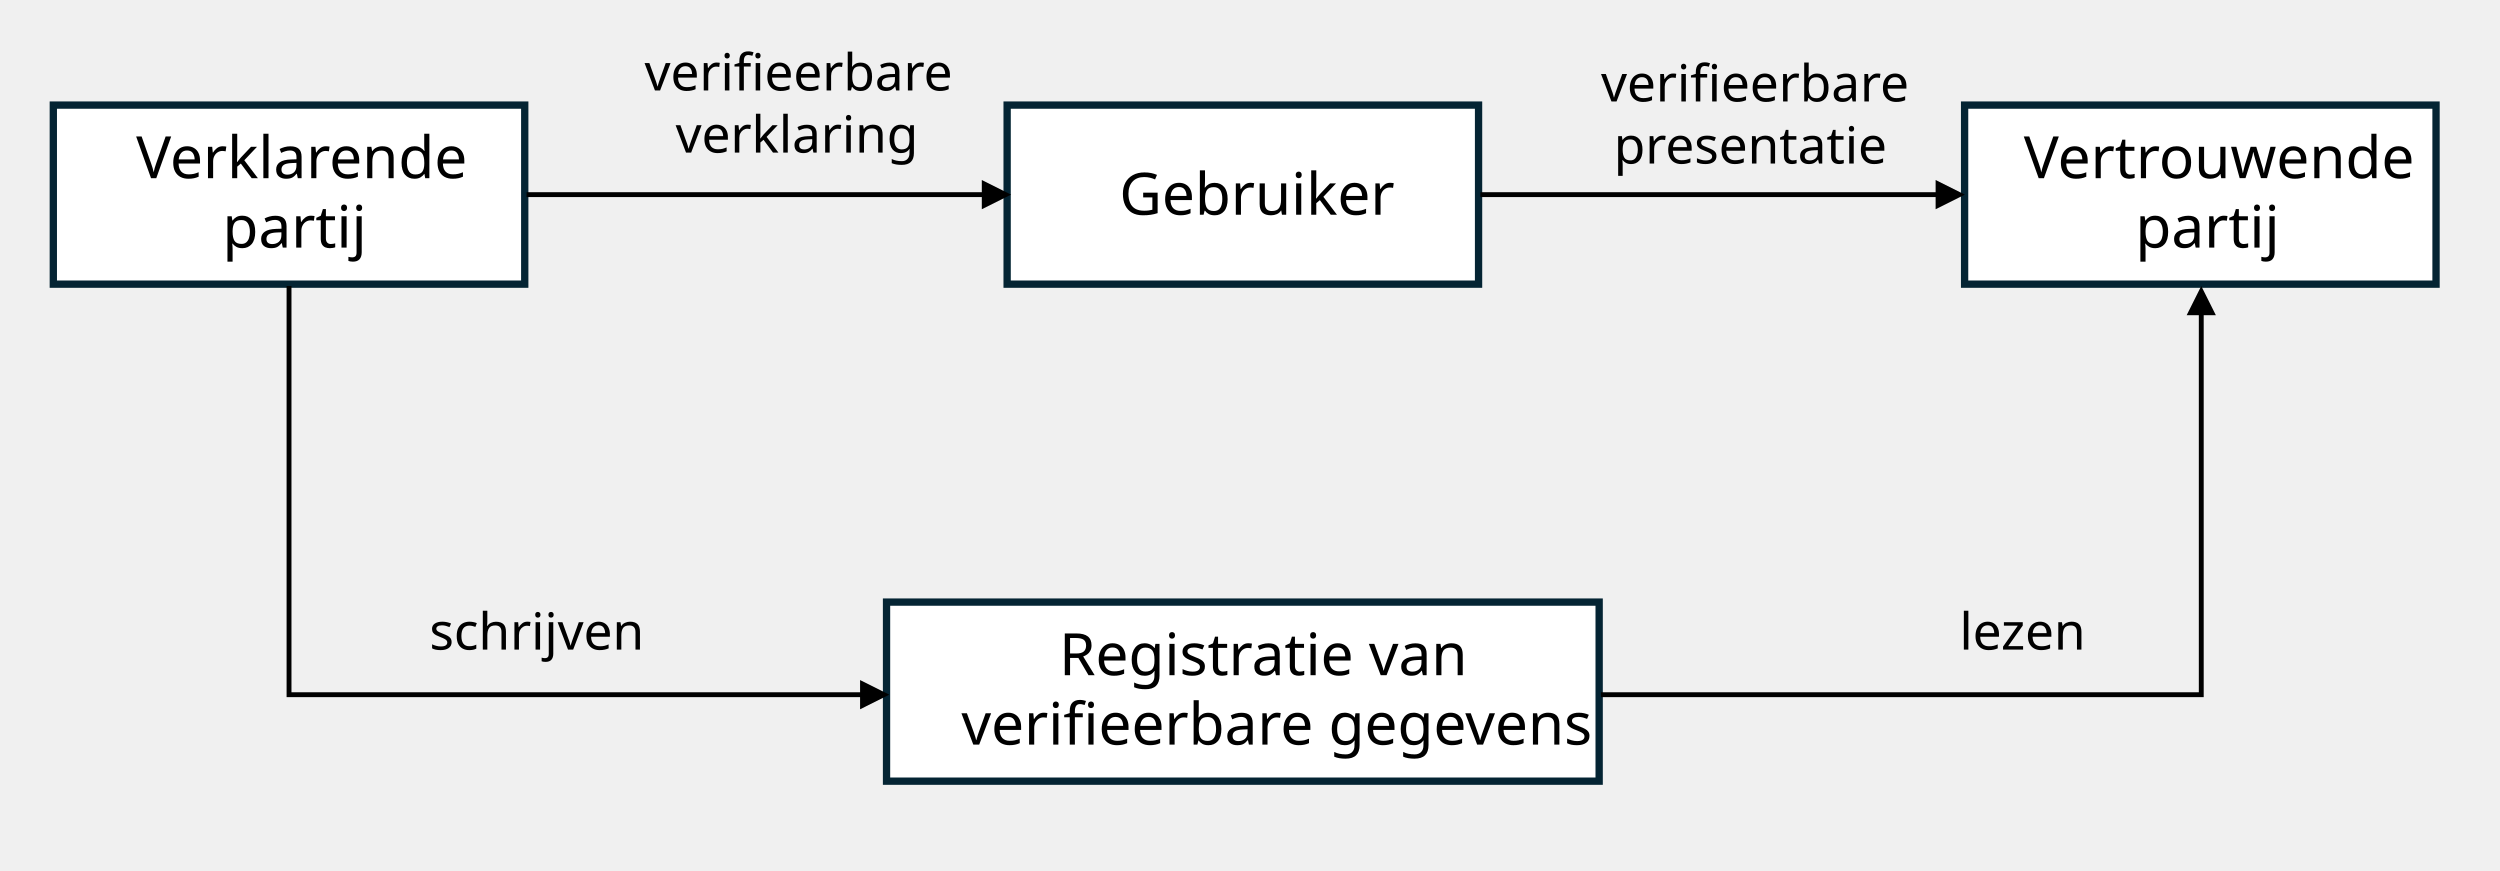
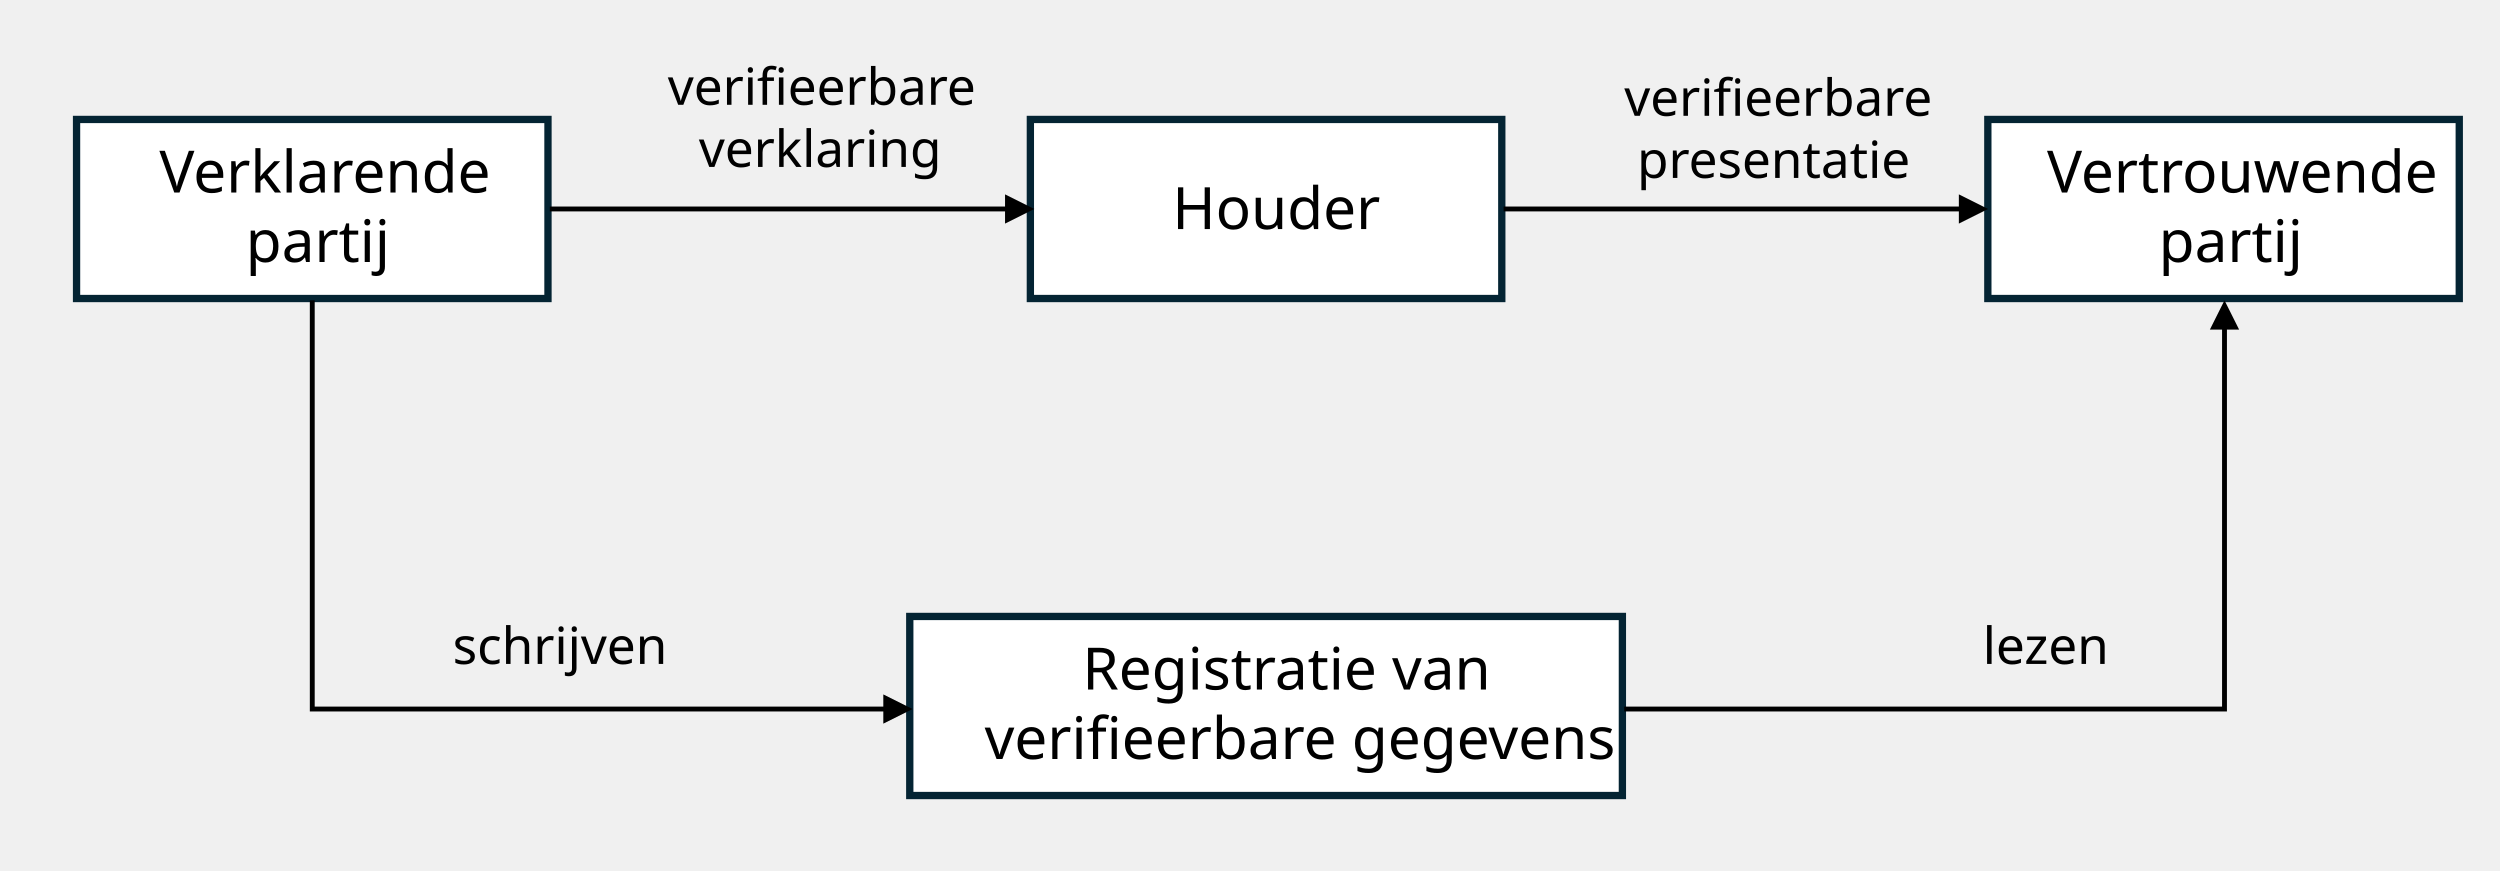
<svg xmlns="http://www.w3.org/2000/svg" width="181mm" height="63mm" viewBox="0 0 181 63" version="1.1" id="svg1">
  <defs id="defs1" />
  <g id="layer1">
    <g transform="matrix(0.2645833,0,0,0.2645833,-71.54602,-64.62259)" id="g13">
-       <rect x="285" y="273" width="129" height="49" stroke="#042433" stroke-width="2" stroke-miterlimit="8" fill="#ffffff" id="rect1" />
-       <text font-family="Aptos, Aptos_MSFontService, sans-serif" font-weight="400" font-size="16px" transform="translate(307.659,293)" id="text1">Verklarende</text>
-       <text font-family="Aptos, Aptos_MSFontService, sans-serif" font-weight="400" font-size="16px" transform="translate(331.292,312)" id="text2">partij</text>
-       <rect x="546" y="273" width="129" height="49" stroke="#042433" stroke-width="2" stroke-miterlimit="8" fill="#ffffff" id="rect2" />
-       <text font-family="Aptos, Aptos_MSFontService, sans-serif" font-weight="400" font-size="16px" transform="translate(576.71,303)" id="text3">Gebruiker</text>
-       <rect x="808" y="273" width="129" height="49" stroke="#042433" stroke-width="2" stroke-miterlimit="8" fill="#ffffff" id="rect3" />
-       <text font-family="Aptos, Aptos_MSFontService, sans-serif" font-weight="400" font-size="16px" transform="translate(824.191,293)" id="text4">Vertrouwende</text>
-       <text font-family="Aptos, Aptos_MSFontService, sans-serif" font-weight="400" font-size="16px" transform="translate(854.745,312)" id="text5">partij</text>
-       <path d="m 414.5,296.833 h 125.902 v 1.334 H 414.5 Z m 124.569,-3.333 8,4 -8,4 z" id="path5" />
-       <rect x="513" y="409" width="195" height="49" stroke="#042433" stroke-width="2" stroke-miterlimit="8" fill="#ffffff" id="rect5" />
-       <text font-family="Aptos, Aptos_MSFontService, sans-serif" font-weight="400" font-size="16px" transform="translate(560.233,429)" id="text6">Registratie van</text>
-       <text font-family="Aptos, Aptos_MSFontService, sans-serif" font-weight="400" font-size="16px" transform="translate(533.493,448)" id="text7">verifieerbare gegevens</text>
-       <text font-family="Aptos, Aptos_MSFontService, sans-serif" font-weight="400" font-size="14px" transform="translate(446.786,269)" id="text8">verifieerbare</text>
-       <text font-family="Aptos, Aptos_MSFontService, sans-serif" font-weight="400" font-size="14px" transform="translate(455.286,286)" id="text9">verklaring</text>
-       <path d="m 675.5,296.833 h 125.902 v 1.334 H 675.5 Z m 124.569,-3.333 8,4 -8,4 z" id="path9" />
-       <text font-family="Aptos, Aptos_MSFontService, sans-serif" font-weight="400" font-size="14px" transform="translate(708.514,272)" id="text10">verifieerbare</text>
-       <text font-family="Aptos, Aptos_MSFontService, sans-serif" font-weight="400" font-size="14px" transform="translate(712.014,289)" id="text11">presentatie</text>
-       <path d="M 0,-0.667 H 112.5 V 157.592 h -1.333 V 0 l 0.666,0.667 H 0 Z M 115.833,156.259 l -4,8 -4,-8 z" transform="matrix(0,1,1,0,349.5,322.5)" id="path11" />
-       <text font-family="Aptos, Aptos_MSFontService, sans-serif" font-weight="400" font-size="14px" transform="translate(387.913,422)" id="text12">schrijven</text>
-       <path d="M 0,-0.667 H 164.926 V 105.167 h -1.333 V 0 l 0.666,0.667 H 0 Z M 168.259,103.833 l -4,8 -4,-8 z" transform="matrix(1,0,0,-1,708.5,434.334)" id="path12" />
-       <text font-family="Aptos, Aptos_MSFontService, sans-serif" font-weight="400" font-size="14px" transform="translate(806.606,422)" id="text13">lezen</text>
+       <g transform="translate(6.357793,3.928225)" id="g13-1">
+         <rect x="285" y="273" width="129" height="49" stroke="#042433" stroke-width="2" stroke-miterlimit="8" fill="#ffffff" id="rect1" />
+         <text font-family="Aptos, Aptos_MSFontService, sans-serif" font-weight="400" font-size="16px" transform="translate(307.659,293)" id="text1">Verklarende</text>
+         <text font-family="Aptos, Aptos_MSFontService, sans-serif" font-weight="400" font-size="16px" transform="translate(331.292,312)" id="text2">partij</text>
+         <rect x="546" y="273" width="129" height="49" stroke="#042433" stroke-width="2" stroke-miterlimit="8" fill="#ffffff" id="rect2" />
+         <text font-family="Aptos, Aptos_MSFontService, sans-serif" font-weight="400" font-size="16px" transform="translate(584.853,303)" id="text3">Houder</text>
+         <rect x="808" y="273" width="129" height="49" stroke="#042433" stroke-width="2" stroke-miterlimit="8" fill="#ffffff" id="rect3" />
+         <text font-family="Aptos, Aptos_MSFontService, sans-serif" font-weight="400" font-size="16px" transform="translate(824.191,293)" id="text4">Vertrouwende</text>
+         <text font-family="Aptos, Aptos_MSFontService, sans-serif" font-weight="400" font-size="16px" transform="translate(854.745,312)" id="text5">partij</text>
+         <path d="m 414.5,296.833 h 125.902 v 1.334 H 414.5 Z m 124.569,-3.333 8,4 -8,4 z" id="path5" />
+         <rect x="513" y="409" width="195" height="49" stroke="#042433" stroke-width="2" stroke-miterlimit="8" fill="#ffffff" id="rect5" />
+         <text font-family="Aptos, Aptos_MSFontService, sans-serif" font-weight="400" font-size="16px" transform="translate(560.233,429)" id="text6">Registratie van</text>
+         <text font-family="Aptos, Aptos_MSFontService, sans-serif" font-weight="400" font-size="16px" transform="translate(533.493,448)" id="text7">verifieerbare gegevens</text>
+         <text font-family="Aptos, Aptos_MSFontService, sans-serif" font-weight="400" font-size="14px" transform="translate(446.786,269)" id="text8">verifieerbare</text>
+         <text font-family="Aptos, Aptos_MSFontService, sans-serif" font-weight="400" font-size="14px" transform="translate(455.286,286)" id="text9">verklaring</text>
+         <path d="m 675.5,296.833 h 125.902 v 1.334 H 675.5 Z m 124.569,-3.333 8,4 -8,4 z" id="path9" />
+         <text font-family="Aptos, Aptos_MSFontService, sans-serif" font-weight="400" font-size="14px" transform="translate(708.514,272)" id="text10">verifieerbare</text>
+         <text font-family="Aptos, Aptos_MSFontService, sans-serif" font-weight="400" font-size="14px" transform="translate(712.014,289)" id="text11">presentatie</text>
+         <path d="M 0,-0.667 H 112.5 V 157.592 h -1.333 V 0 l 0.666,0.667 H 0 Z M 115.833,156.259 l -4,8 -4,-8 z" transform="matrix(0,1,1,0,349.5,322.5)" id="path11" />
+         <text font-family="Aptos, Aptos_MSFontService, sans-serif" font-weight="400" font-size="14px" transform="translate(387.913,422)" id="text12">schrijven</text>
+         <path d="M 0,-0.667 H 164.926 V 105.167 h -1.333 V 0 l 0.666,0.667 H 0 Z M 168.259,103.833 l -4,8 -4,-8 z" transform="matrix(1,0,0,-1,708.5,434.334)" id="path12" />
+         <text font-family="Aptos, Aptos_MSFontService, sans-serif" font-weight="400" font-size="14px" transform="translate(806.606,422)" id="text13">lezen</text>
+       </g>
    </g>
  </g>
</svg>
